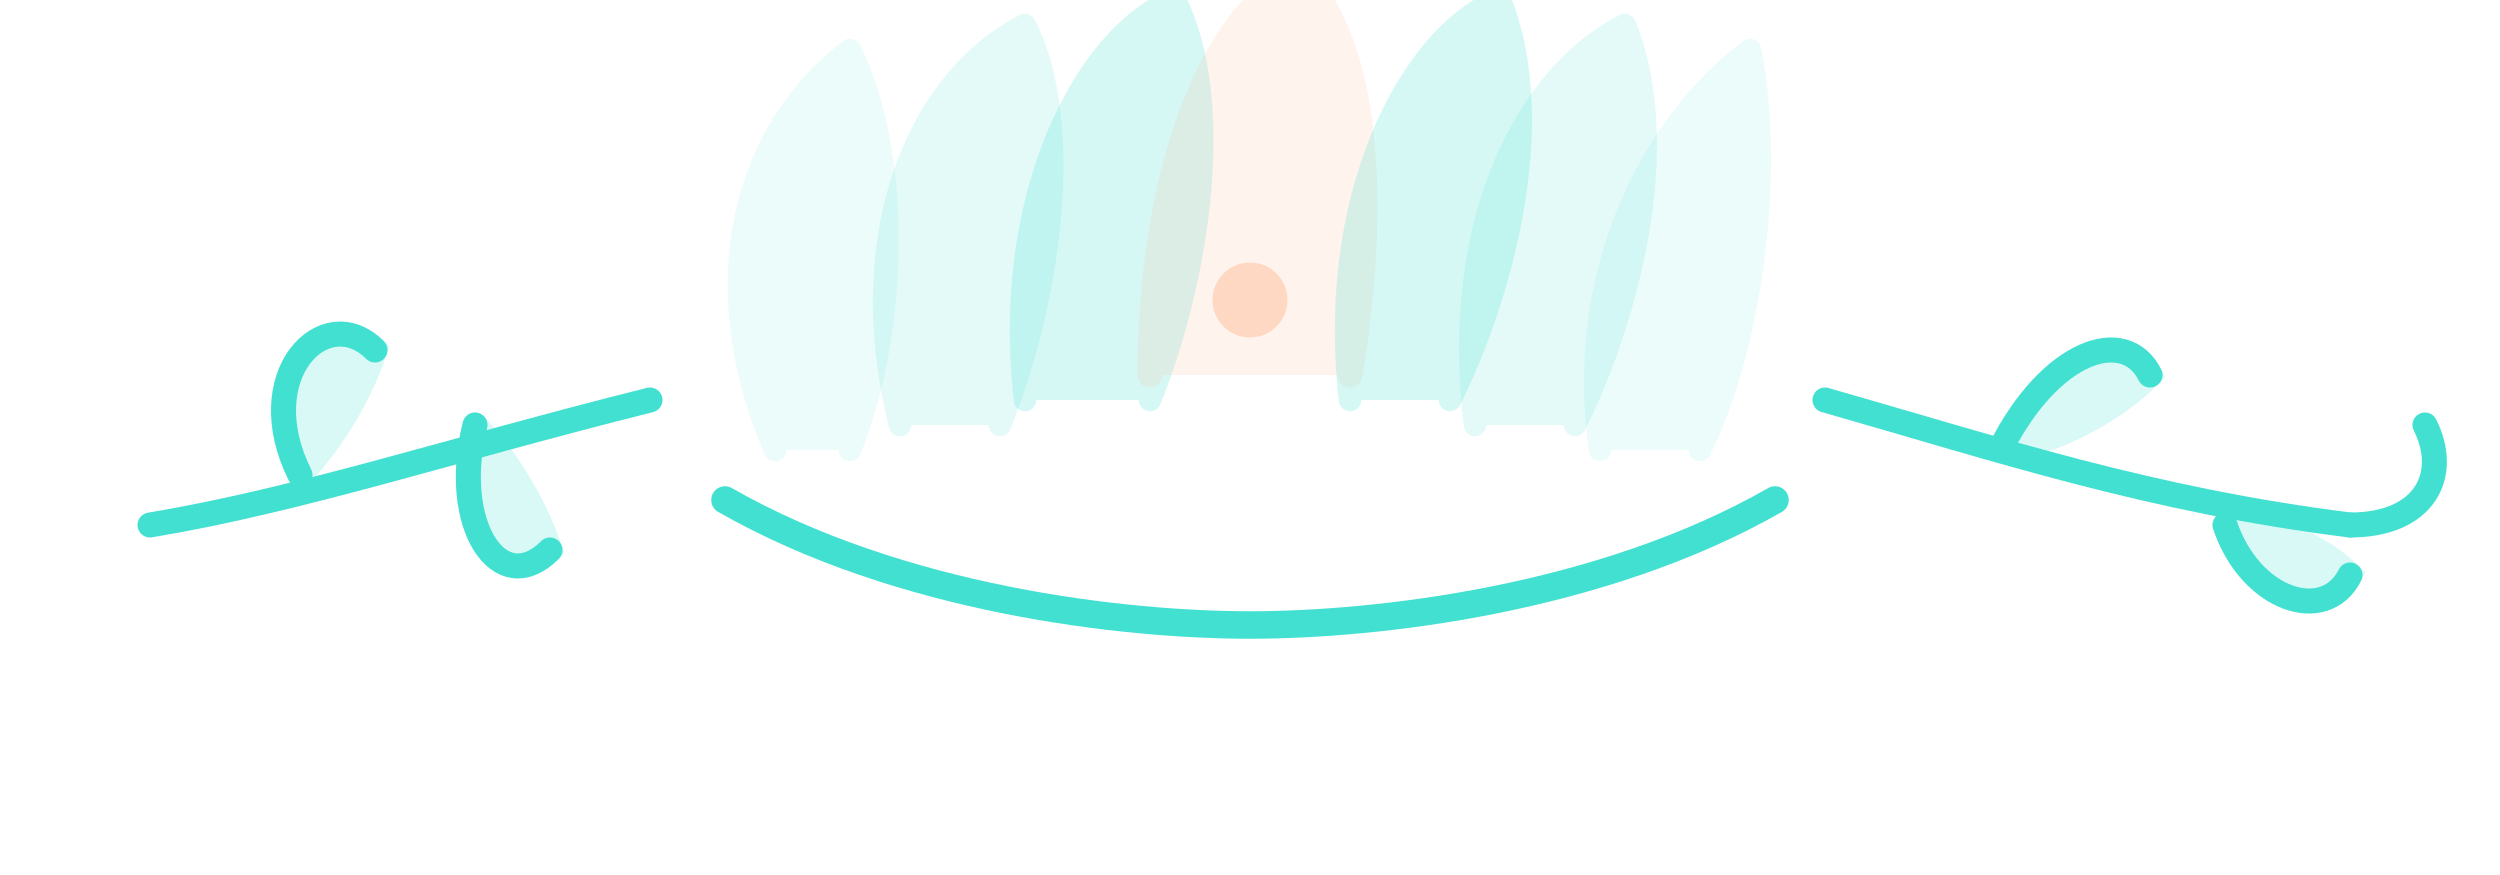
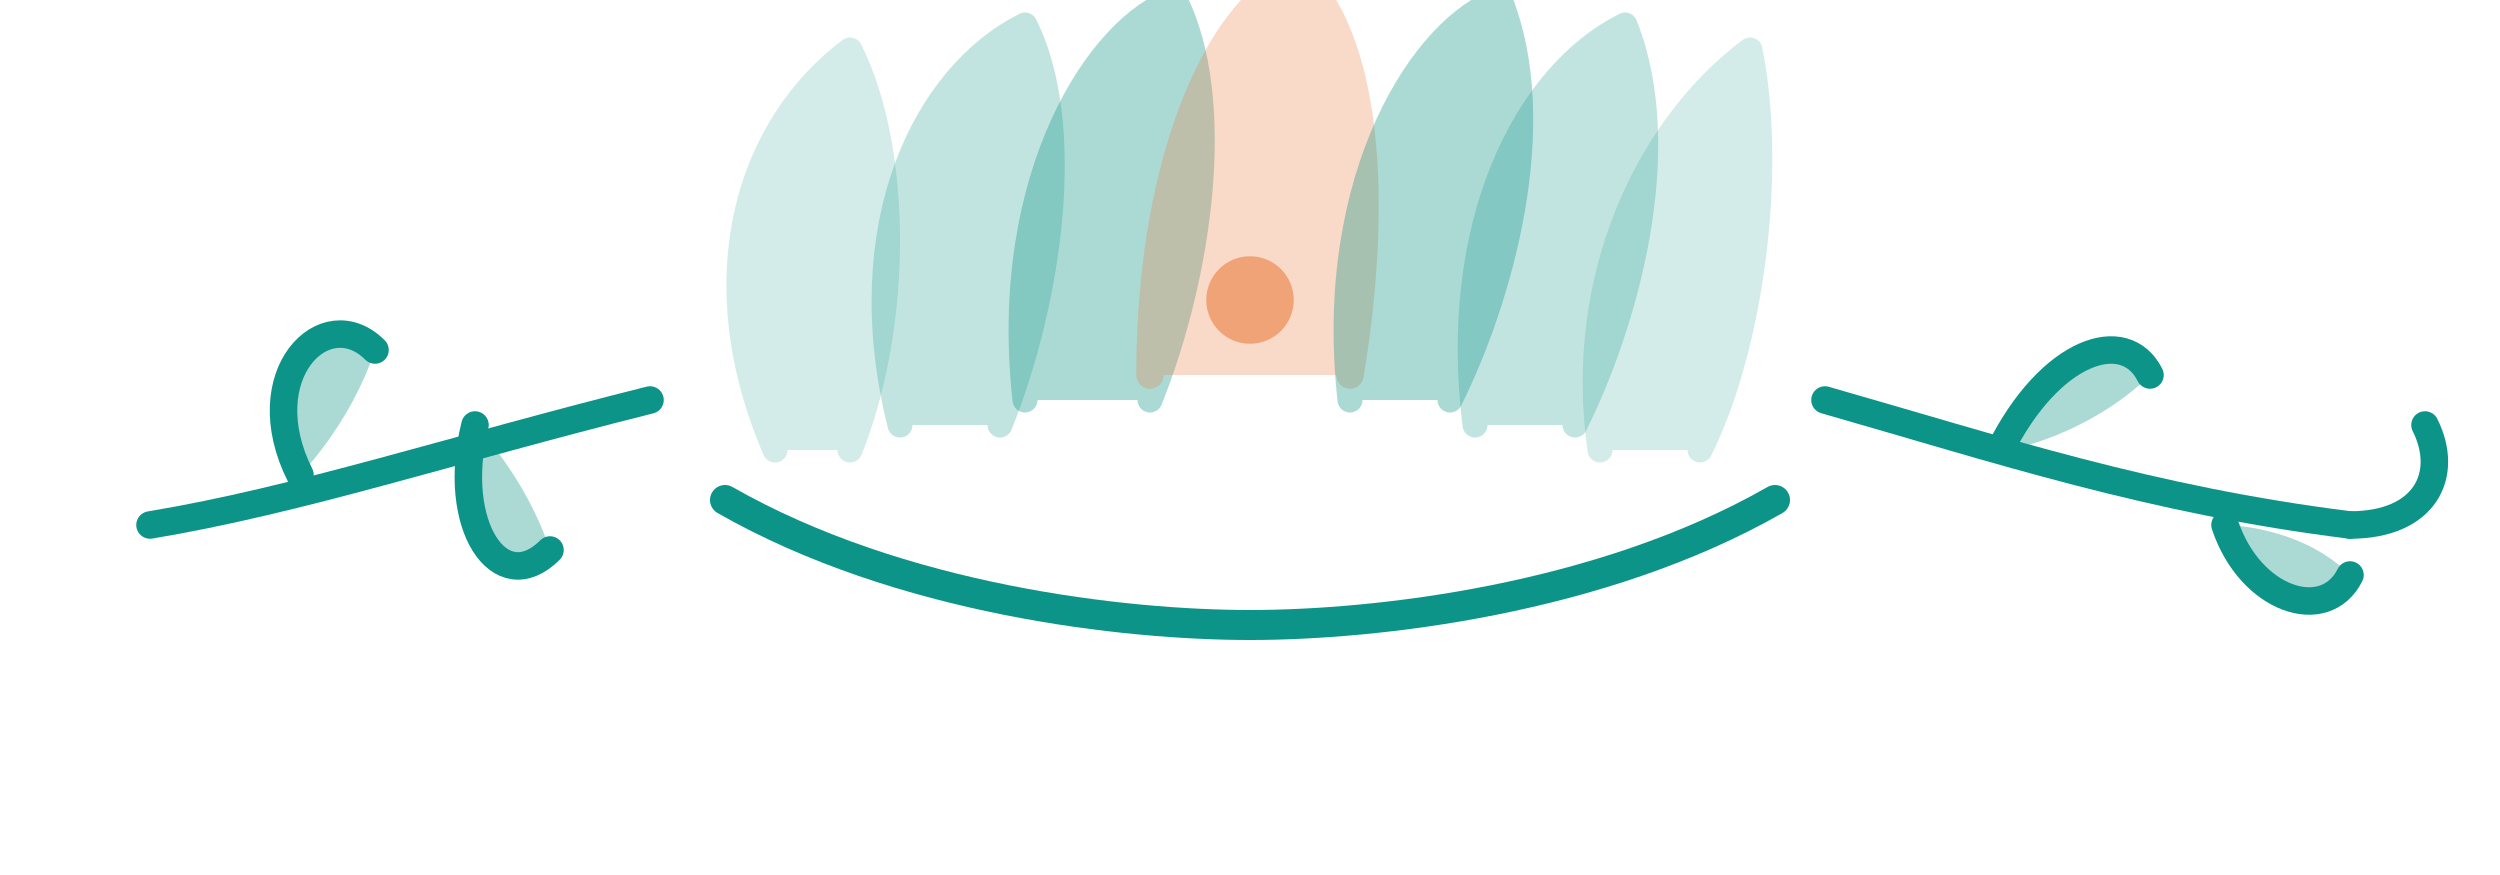
<svg xmlns="http://www.w3.org/2000/svg" viewBox="0 0 200 70" fill="none">
-   <g stroke="#41e0d0" stroke-width="2" stroke-linecap="round">
+   <g stroke="#0D9488" stroke-width="2.2" stroke-linecap="round">
    <path d="M12 42 C24 40, 36 36, 52 32" />
-     <path d="M24 38 C20 30, 26 24, 30 28 C28 34, 24 38, 24 38" fill="#41e0d0" opacity="0.2" />
+     <path d="M24 38 C20 30, 26 24, 30 28 C28 34, 24 38, 24 38" fill="#0D9488" opacity="0.35" stroke="none" />
    <path d="M24 38 C20 30, 26 24, 30 28" />
-     <path d="M38 34 C36 42, 40 48, 44 44 C42 38, 38 34, 38 34" fill="#41e0d0" opacity="0.2" />
+     <path d="M38 34 C36 42, 40 48, 44 44 C42 38, 38 34, 38 34" fill="#0D9488" opacity="0.35" stroke="none" />
    <path d="M38 34 C36 42, 40 48, 44 44" />
  </g>
  <g stroke-linecap="round" stroke-linejoin="round">
-     <path d="M62 36 C56 22, 60 10, 68 4 C72 12, 72 26, 68 36" fill="#41e0d0" opacity="0.1" stroke="#41e0d0" stroke-width="1.8" />
-     <path d="M72 34 C68 18, 74 6, 82 2 C86 10, 84 24, 80 34" fill="#41e0d0" opacity="0.15" stroke="#41e0d0" stroke-width="1.8" />
-     <path d="M82 32 C80 14, 88 2, 94 0 C98 8, 96 22, 92 32" fill="#41e0d0" opacity="0.22" stroke="#41e0d0" stroke-width="1.8" />
-     <path d="M92 30 C92 12, 98 0, 104 -2 C110 4, 110 18, 108 30" fill="#ffb088" opacity="0.15" stroke="#ffb088" stroke-width="2" />
-     <path d="M108 32 C106 14, 114 2, 120 0 C124 10, 120 24, 116 32" fill="#41e0d0" opacity="0.22" stroke="#41e0d0" stroke-width="1.8" />
-     <path d="M118 34 C116 18, 122 6, 130 2 C134 12, 130 26, 126 34" fill="#41e0d0" opacity="0.15" stroke="#41e0d0" stroke-width="1.8" />
-     <path d="M128 36 C126 22, 132 10, 140 4 C142 14, 140 28, 136 36" fill="#41e0d0" opacity="0.1" stroke="#41e0d0" stroke-width="1.8" />
-     <path d="M58 40 C72 48, 90 50, 100 50 C110 50, 128 48, 142 40" fill="none" stroke="#41e0d0" stroke-width="2.2" />
-     <circle cx="100" cy="24" r="3" fill="#ffb088" opacity="0.4" />
+     <path d="M62 36 C56 22, 60 10, 68 4 C72 12, 72 26, 68 36" fill="#0D9488" opacity="0.18" stroke="#0D9488" stroke-width="2" />
+     <path d="M72 34 C68 18, 74 6, 82 2 C86 10, 84 24, 80 34" fill="#0D9488" opacity="0.25" stroke="#0D9488" stroke-width="2" />
+     <path d="M82 32 C80 14, 88 2, 94 0 C98 8, 96 22, 92 32" fill="#0D9488" opacity="0.35" stroke="#0D9488" stroke-width="2" />
+     <path d="M92 30 C92 12, 98 0, 104 -2 C110 4, 110 18, 108 30" fill="#eb7e43" opacity="0.3" stroke="#eb7e43" stroke-width="2.2" />
+     <path d="M108 32 C106 14, 114 2, 120 0 C124 10, 120 24, 116 32" fill="#0D9488" opacity="0.35" stroke="#0D9488" stroke-width="2" />
+     <path d="M118 34 C116 18, 122 6, 130 2 C134 12, 130 26, 126 34" fill="#0D9488" opacity="0.25" stroke="#0D9488" stroke-width="2" />
+     <path d="M128 36 C126 22, 132 10, 140 4 C142 14, 140 28, 136 36" fill="#0D9488" opacity="0.18" stroke="#0D9488" stroke-width="2" />
+     <path d="M58 40 C72 48, 90 50, 100 50 C110 50, 128 48, 142 40" fill="none" stroke="#0D9488" stroke-width="2.4" />
+     <circle cx="100" cy="24" r="3.5" fill="#eb7e43" opacity="0.6" />
  </g>
-   <g stroke="#41e0d0" stroke-width="2" stroke-linecap="round">
+   <g stroke="#0D9488" stroke-width="2.2" stroke-linecap="round">
    <path d="M146 32 C160 36, 172 40, 188 42" />
-     <path d="M160 36 C164 28, 170 26, 172 30 C168 34, 162 36, 160 36" fill="#41e0d0" opacity="0.2" />
+     <path d="M160 36 C164 28, 170 26, 172 30 C168 34, 162 36, 160 36" fill="#0D9488" opacity="0.35" stroke="none" />
    <path d="M160 36 C164 28, 170 26, 172 30" />
-     <path d="M178 42 C180 48, 186 50, 188 46 C184 42, 178 42, 178 42" fill="#41e0d0" opacity="0.2" />
+     <path d="M178 42 C180 48, 186 50, 188 46 C184 42, 178 42, 178 42" fill="#0D9488" opacity="0.35" stroke="none" />
    <path d="M178 42 C180 48, 186 50, 188 46" />
    <path d="M188 42 C194 42, 196 38, 194 34" />
  </g>
</svg>
